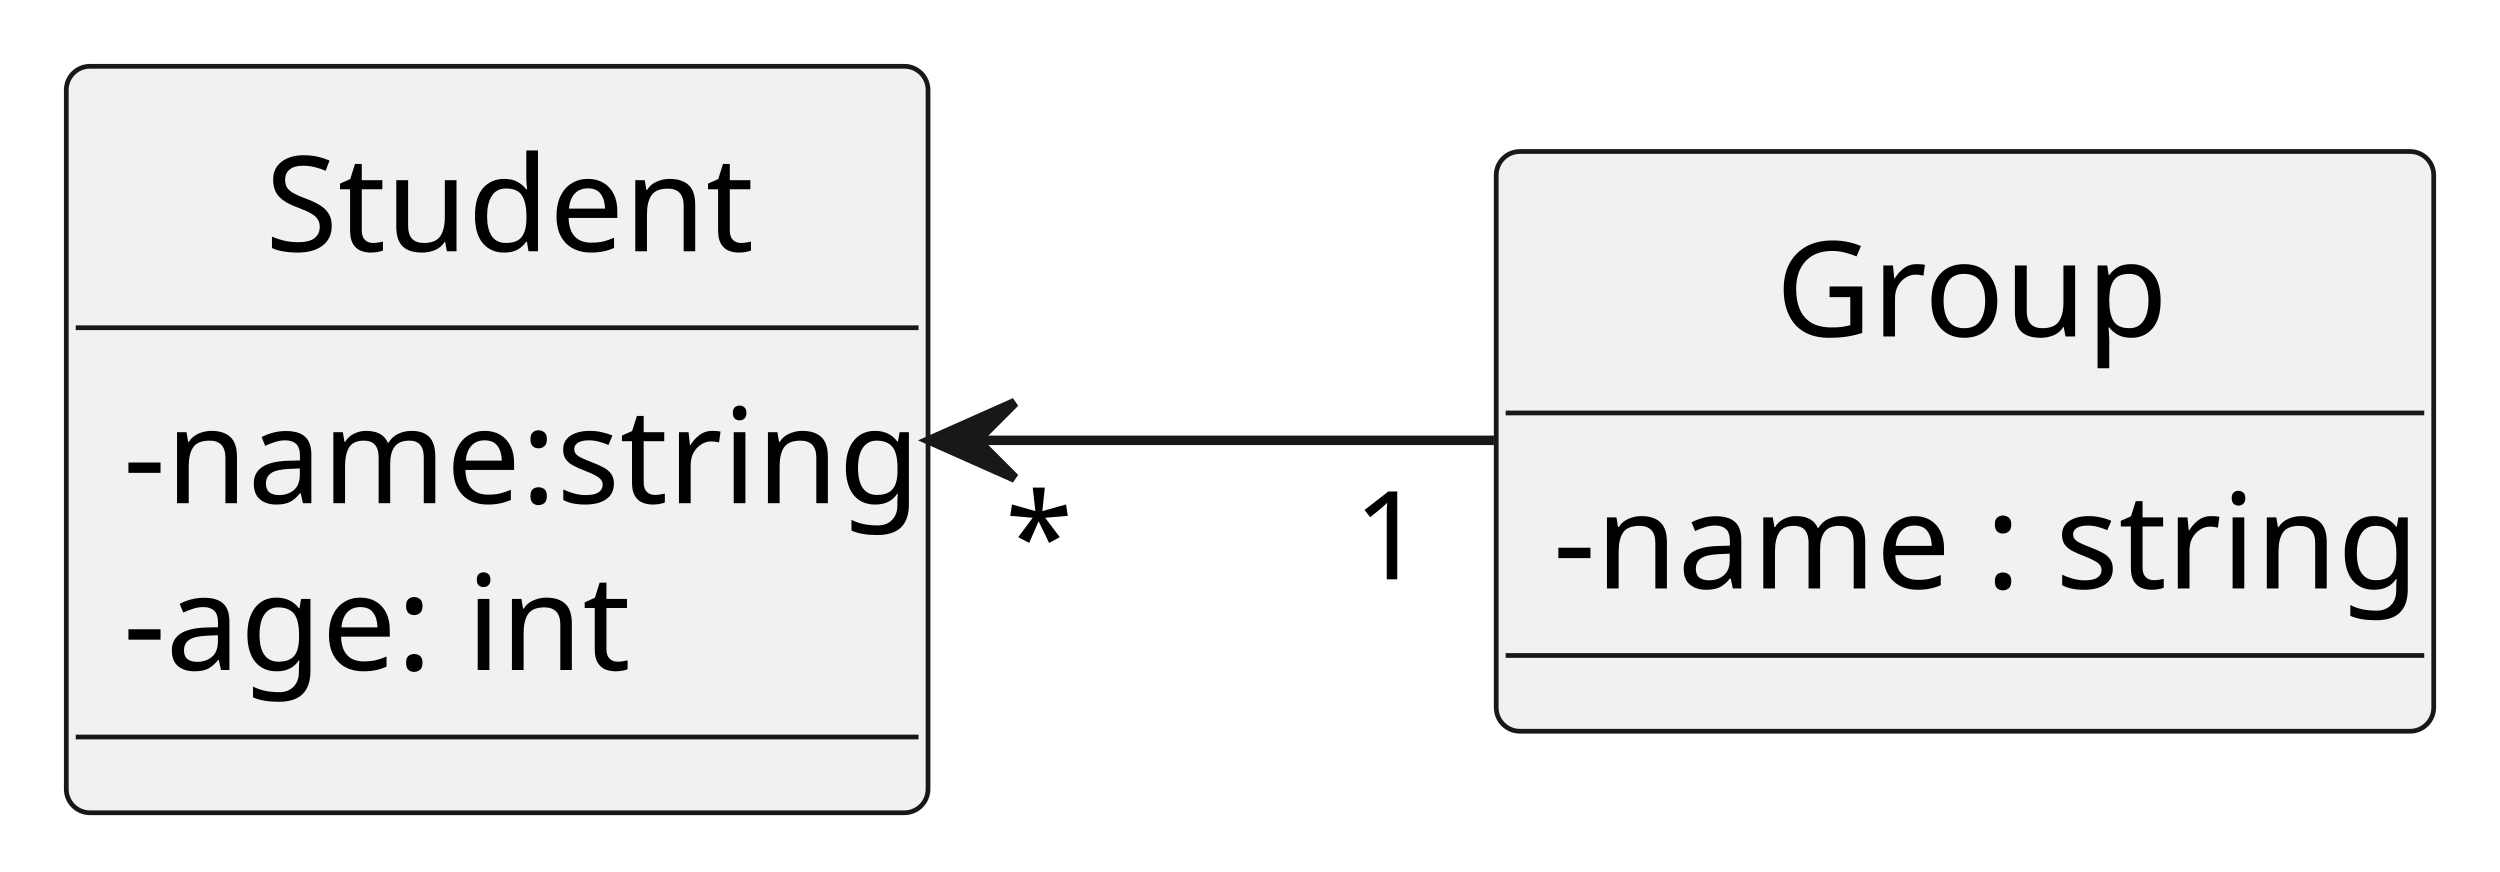
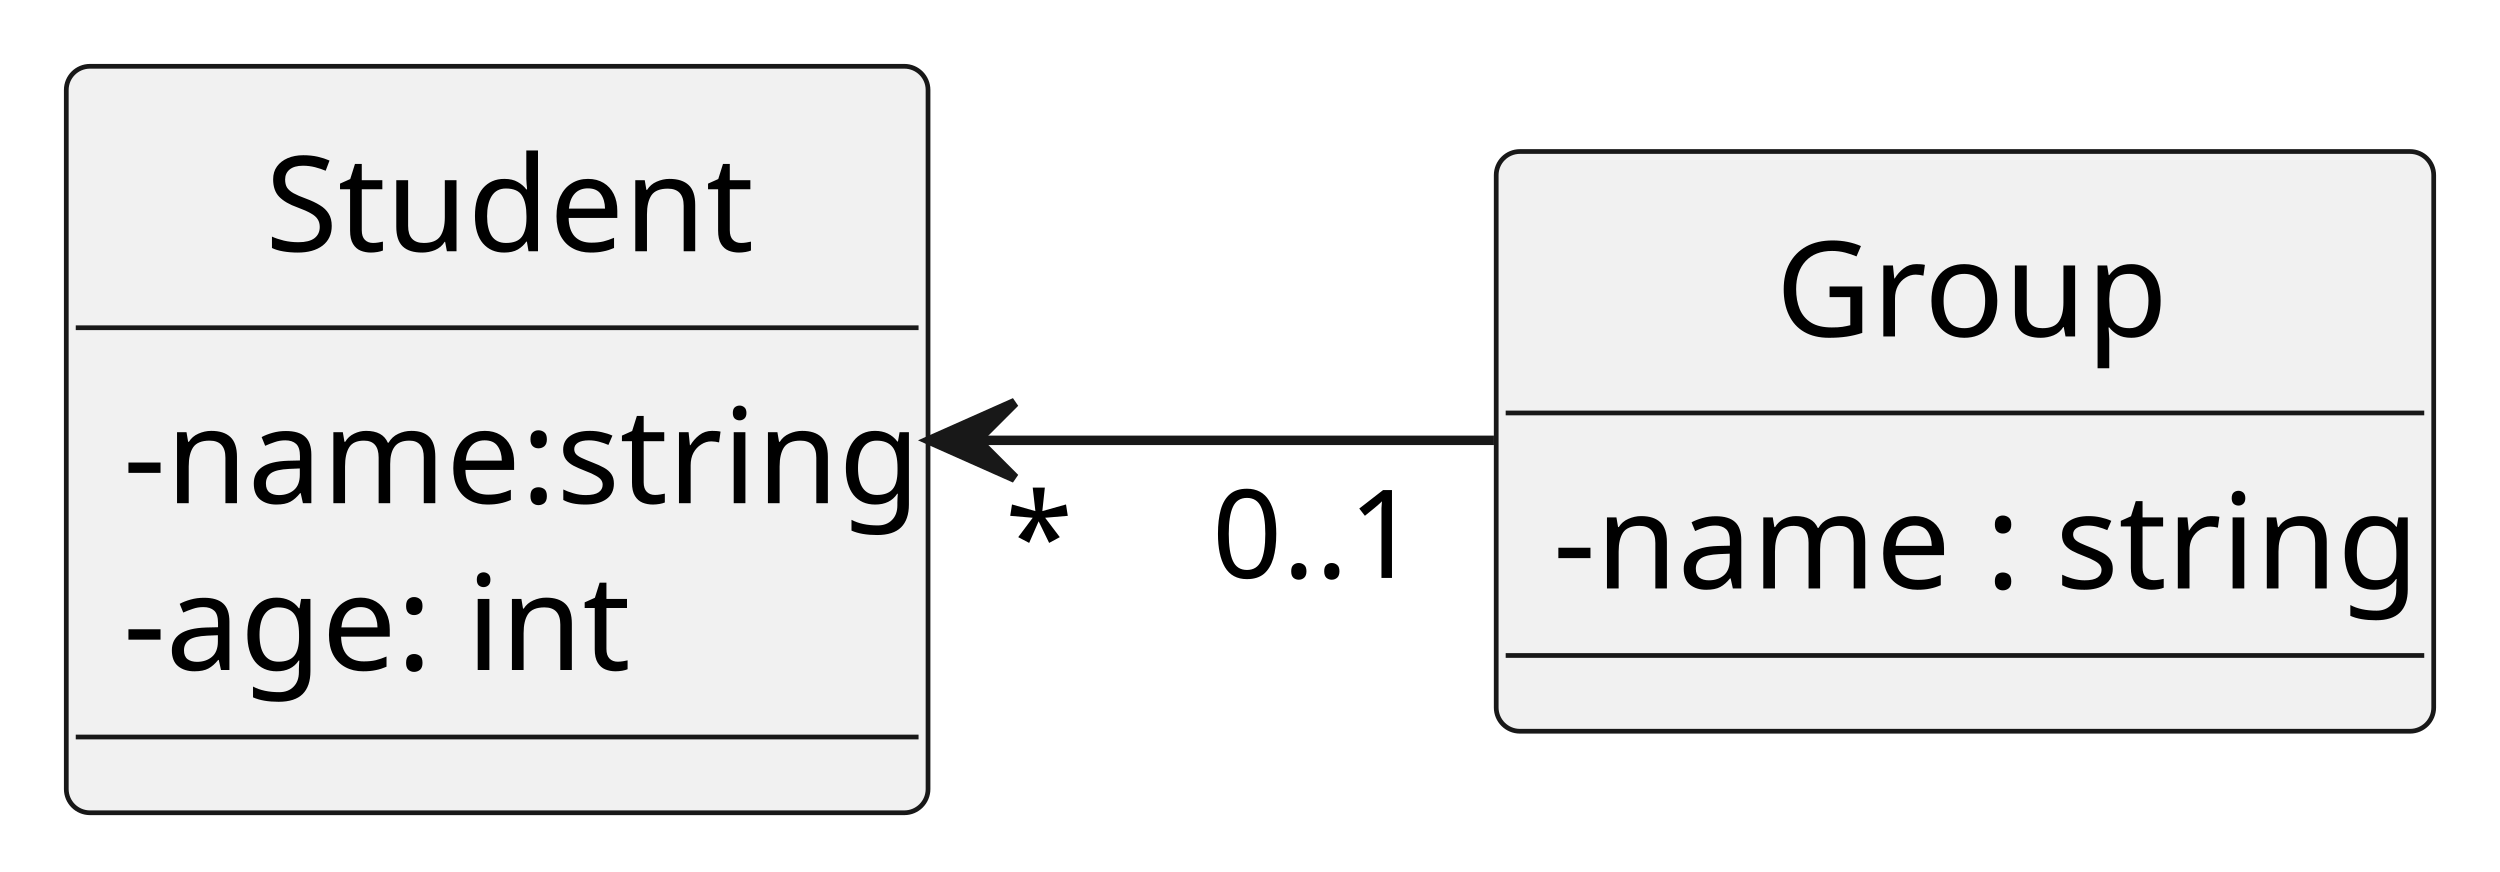
<svg xmlns="http://www.w3.org/2000/svg" contentStyleType="text/css" height="92px" preserveAspectRatio="none" style="width:264px;height:92px;background:#FFFFFF;" version="1.1" viewBox="0 0 264 92" width="264px" zoomAndPan="magnify">
  <defs />
  <g>
    <g id="elem_Student">
      <rect codeLine="4" fill="#F1F1F1" height="78.828" id="Student" rx="2.5" ry="2.5" style="stroke:#181818;stroke-width:0.5;" width="91" x="7" y="7" />
      <text fill="#000000" font-family="sans-serif" font-size="14" lengthAdjust="spacing" textLength="49" x="28" y="26.533">Student</text>
      <line style="stroke:#181818;stroke-width:0.5;" x1="8" x2="97" y1="34.609" y2="34.609" />
      <text fill="#000000" font-family="sans-serif" font-size="14" lengthAdjust="spacing" textLength="79" x="13" y="53.143">-name:string</text>
      <text fill="#000000" font-family="sans-serif" font-size="14" lengthAdjust="spacing" textLength="52" x="13" y="70.752">-age: int</text>
      <line style="stroke:#181818;stroke-width:0.5;" x1="8" x2="97" y1="77.828" y2="77.828" />
    </g>
    <g id="elem_Group">
      <rect codeLine="9" fill="#F1F1F1" height="61.219" id="Group" rx="2.5" ry="2.5" style="stroke:#181818;stroke-width:0.5;" width="99" x="158" y="16" />
      <text fill="#000000" font-family="sans-serif" font-size="14" lengthAdjust="spacing" textLength="40" x="187.5" y="35.533">Group</text>
      <line style="stroke:#181818;stroke-width:0.5;" x1="159" x2="256" y1="43.609" y2="43.609" />
      <text fill="#000000" font-family="sans-serif" font-size="14" lengthAdjust="spacing" textLength="87" x="164" y="62.143">-name : string</text>
      <line style="stroke:#181818;stroke-width:0.5;" x1="159" x2="256" y1="69.219" y2="69.219" />
    </g>
    <g id="link_Student_Group">
      <path codeLine="14" d="M103.5,46.5 C120.93,46.5 140.44,46.5 157.76,46.5 " fill="none" id="Student-backto-Group" style="stroke:#181818;stroke-width:1.0;" />
      <polygon fill="#181818" points="98.17,46.5,107.17,50.5,103.17,46.5,107.17,42.5,98.17,46.5" style="stroke:#181818;stroke-width:1.0;" />
      <text fill="#000000" font-family="sans-serif" font-size="13" lengthAdjust="spacing" textLength="5" x="106.148" y="61.364">*</text>
-       <text fill="#000000" font-family="sans-serif" font-size="13" lengthAdjust="spacing" textLength="7" x="142.94" y="61.18">1</text>
+       <text fill="#000000" font-family="sans-serif" font-size="13" lengthAdjust="spacing" textLength="22" x="127.978" y="61.029">0..1</text>
    </g>
  </g>
</svg>
